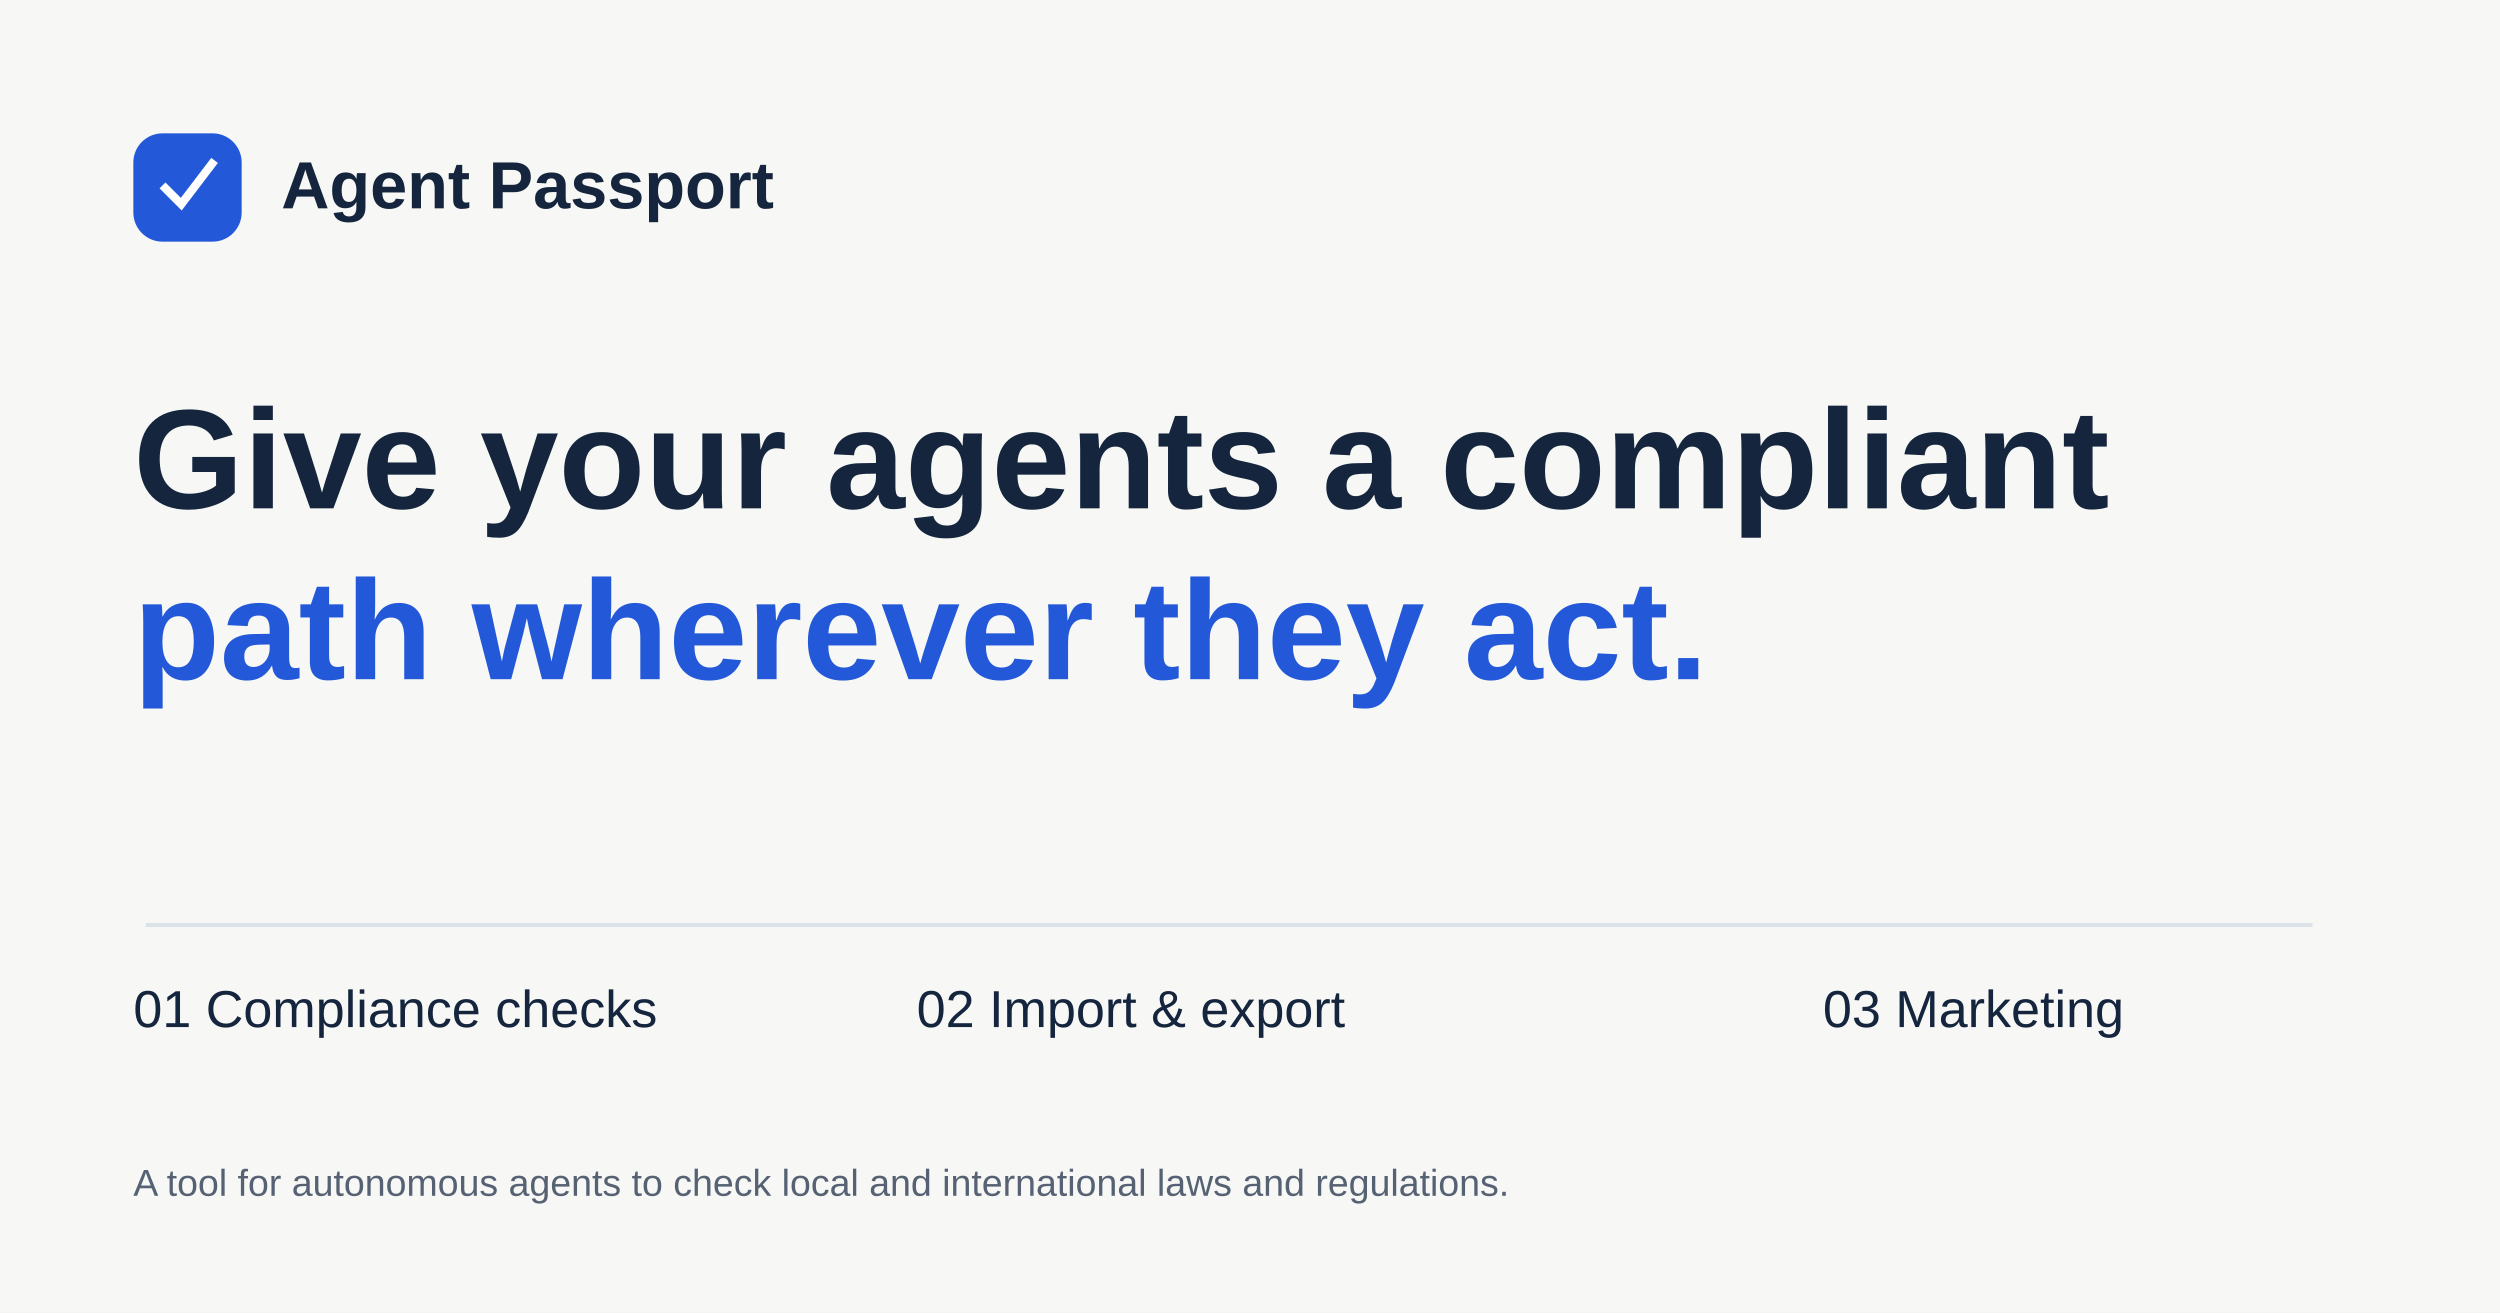
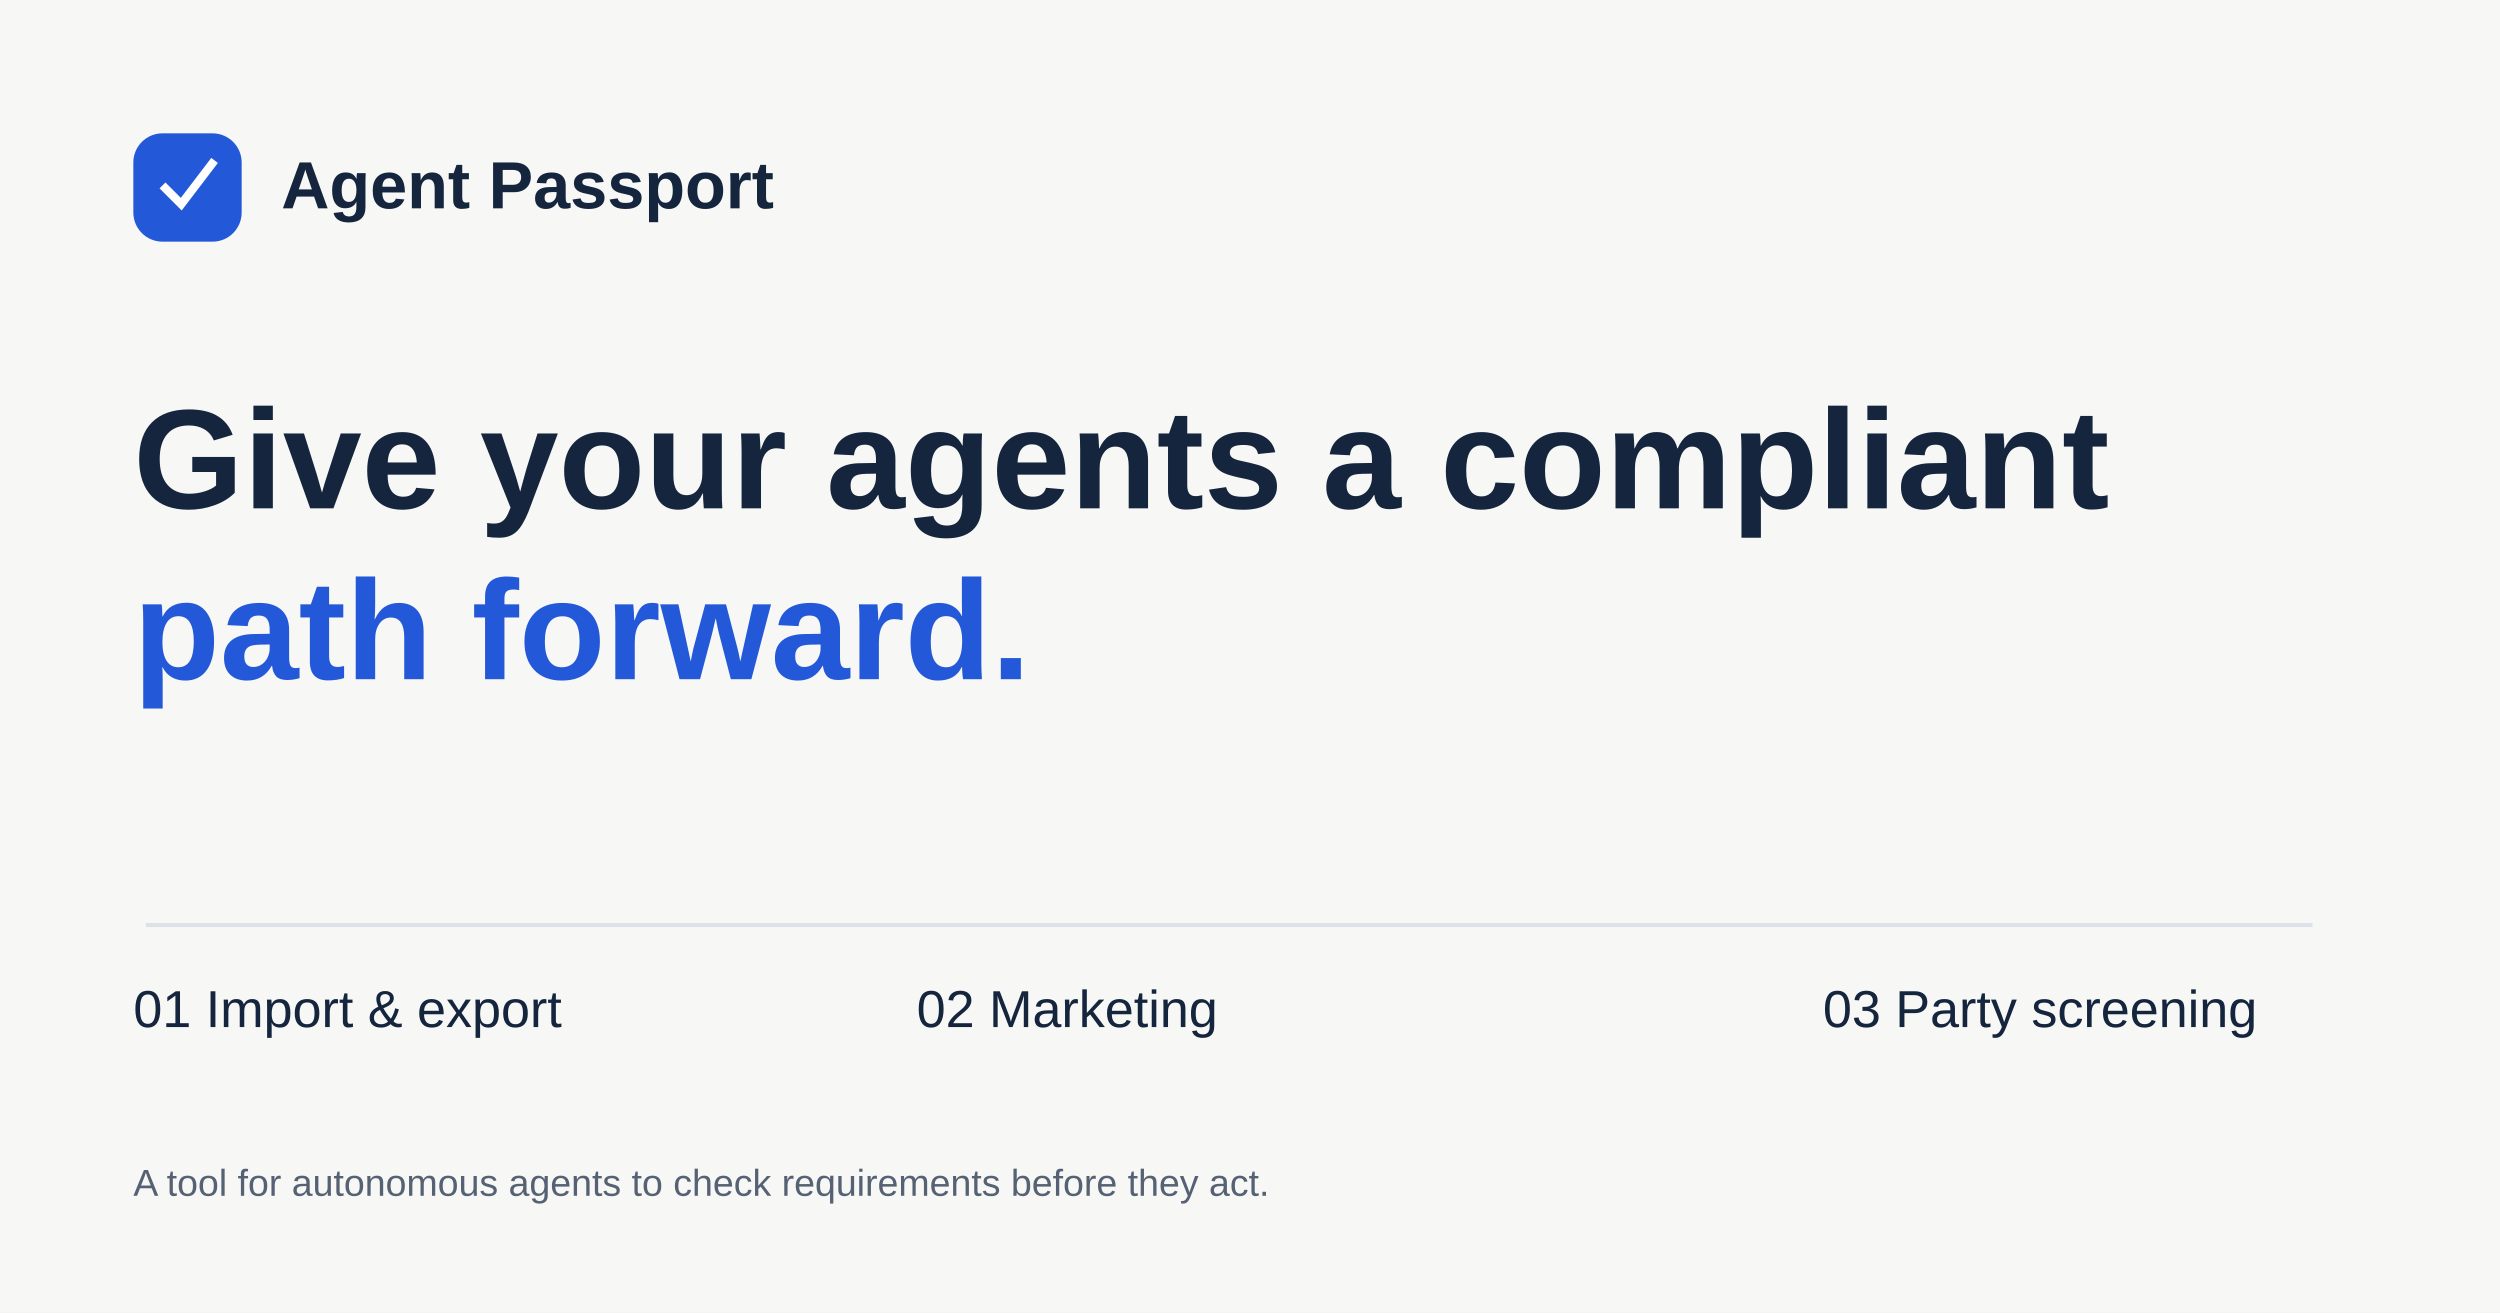
<svg xmlns="http://www.w3.org/2000/svg" width="1200" height="630" viewBox="0 0 1200 630">
  <rect width="1200" height="630" fill="#f7f8f5" />
  <rect x="64" y="64" width="52" height="52" rx="14" fill="#2358d8" />
  <path d="m78 89 9 9 16-21" fill="none" stroke="white" stroke-width="4" />
  <text x="135" y="100" font-family="Arial,sans-serif" font-weight="700" font-size="32" fill="#14253d">Agent Passport</text>
  <text x="64" y="244" font-family="Arial,sans-serif" font-weight="700" font-size="68" fill="#14253d">Give your agents a compliant</text>
-   <text x="64" y="326" font-family="Arial,sans-serif" font-weight="700" font-size="68" fill="#2358d8">path wherever they act.</text>
+   <text x="64" y="326" font-family="Arial,sans-serif" font-weight="700" font-size="68" fill="#2358d8">path forward.</text>
  <path d="M70 444h1040" stroke="#dce2e8" stroke-width="2" />
  <g font-family="Arial,sans-serif" font-size="25" fill="#14253d">
-     <text x="64" y="493">01 Compliance checks</text>
-     <text x="440" y="493">02 Import &amp; export</text>
-     <text x="875" y="493">03 Marketing</text>
+     <text x="64" y="493">01 Import &amp; export</text>
+     <text x="440" y="493">02 Marketing</text>
+     <text x="875" y="493">03 Party screening</text>
  </g>
-   <text x="64" y="574" font-family="Arial,sans-serif" font-size="18" fill="#566274">A tool for autonomous agents to check local and international laws and regulations.</text>
+   <text x="64" y="574" font-family="Arial,sans-serif" font-size="18" fill="#566274">A tool for autonomous agents to check requirements before they act.</text>
</svg>
